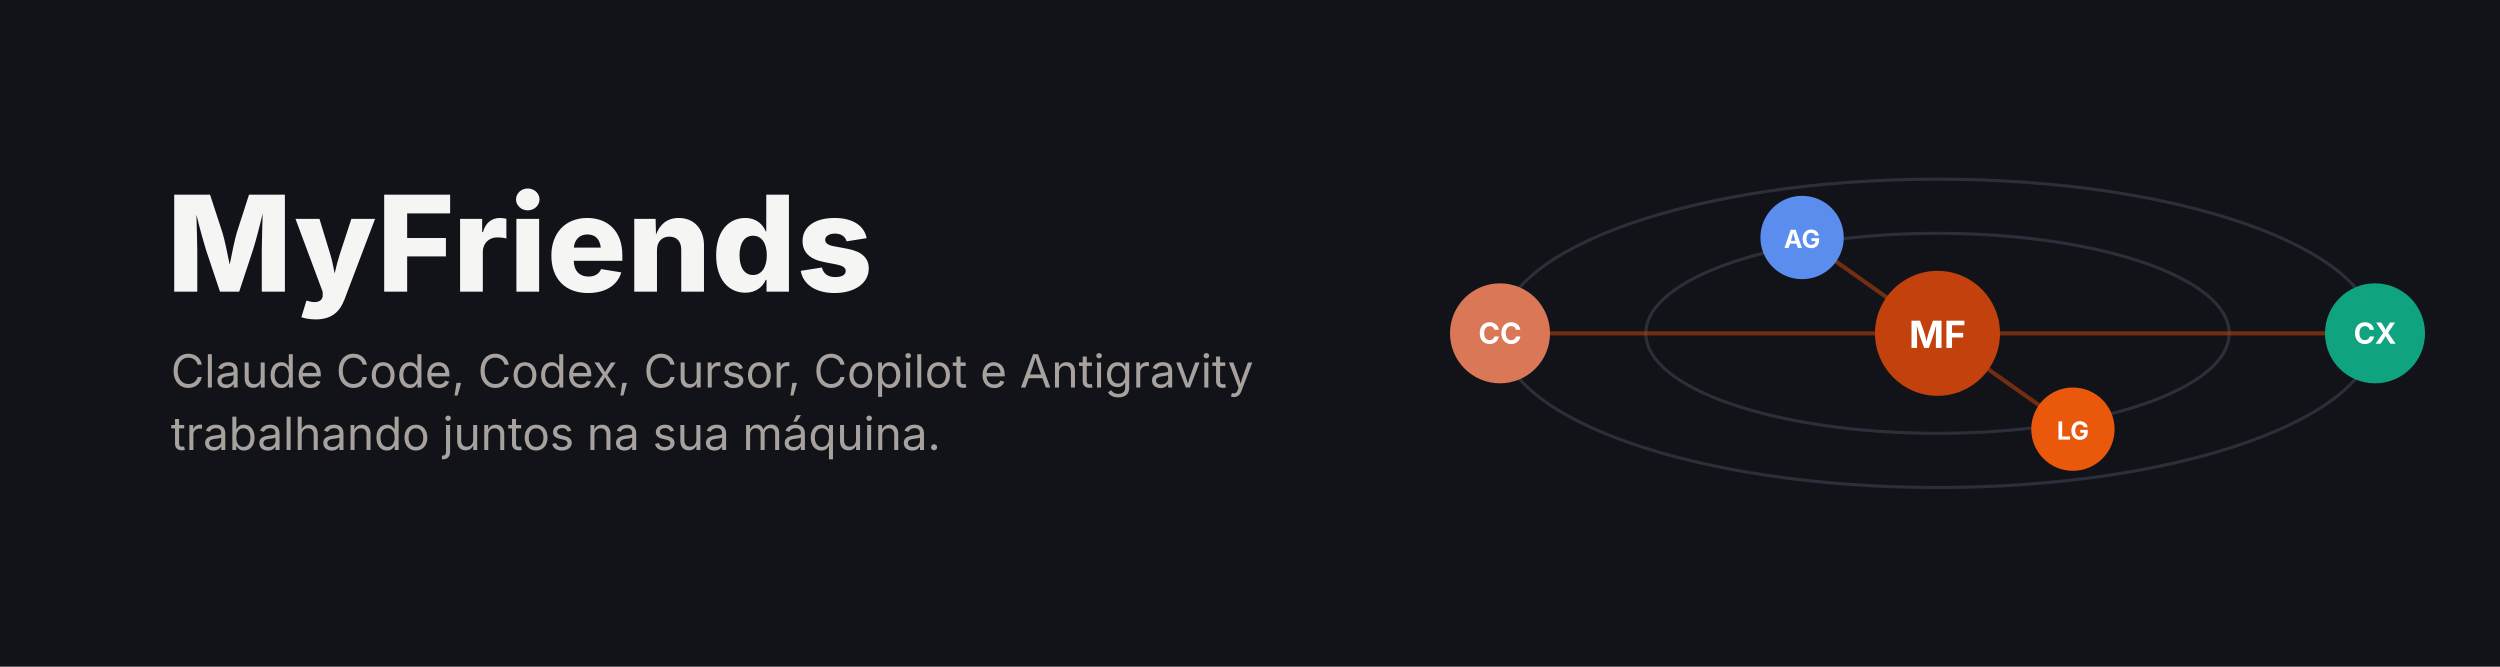
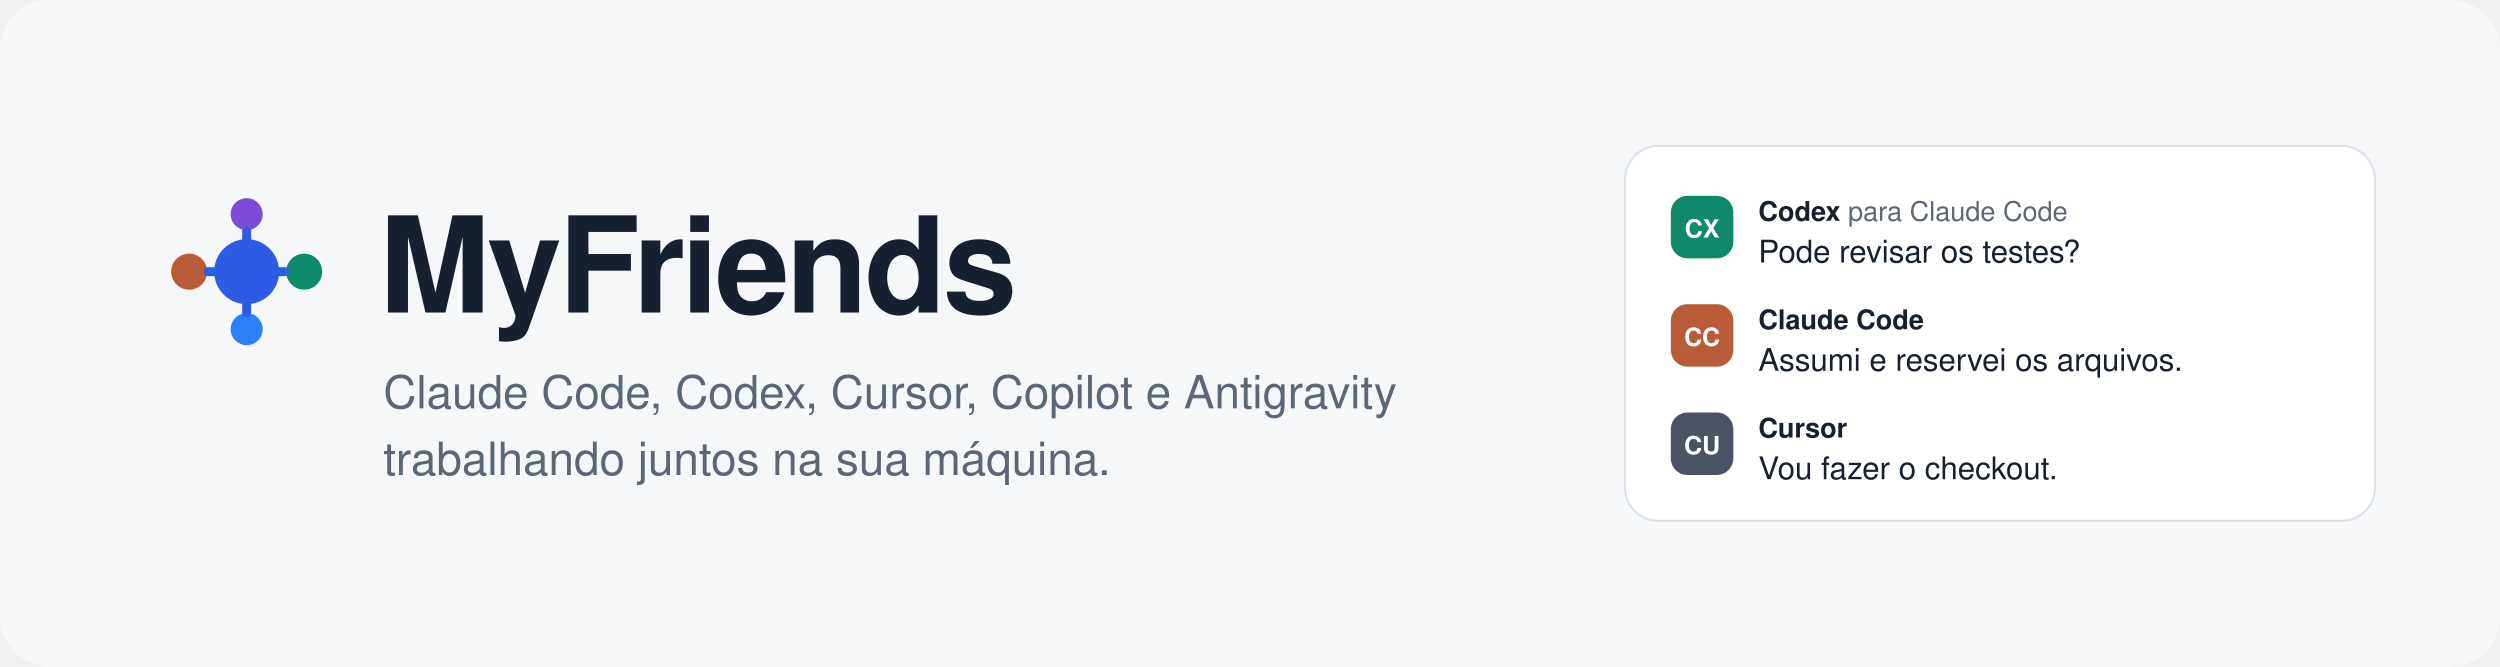
- <svg xmlns="http://www.w3.org/2000/svg" width="1200" height="320" viewBox="0 0 1200 320" role="img" aria-label="MyFriends — sessões de IA trabalhando juntas">
-   <rect width="1200" height="320" fill="#111318" />
-   <g fill="none" stroke="#2a2f3a" stroke-width="1.5">
-     <ellipse cx="930" cy="160" rx="210" ry="74" />
-     <ellipse cx="930" cy="160" rx="140" ry="48" />
+ <svg xmlns="http://www.w3.org/2000/svg" width="1200" height="320" viewBox="0 0 1200 320" role="img" aria-label="MyFriends — conecte o Claude Code com o Codex, o Cursor e outras IDEs">
+   <rect width="1200" height="320" rx="24" fill="#f6f7f9" />
+   <g transform="translate(80 92) scale(2.4)">
+     <circle cx="16" cy="16" r="6.5" fill="#2d5be3" />
+     <circle cx="4.5" cy="16" r="3.6" fill="#b85c38" />
+     <circle cx="27.5" cy="16" r="3.6" fill="#0e8a6a" />
+     <circle cx="16" cy="4.5" r="3.2" fill="#7a4cd8" />
+     <circle cx="16" cy="27.5" r="3.2" fill="#2d7ff9" />
+     <path d="M8.3 16h1.6M22.1 16h1.6M16 7.9v1.6M16 22.5v1.6" stroke="#2d5be3" stroke-width="1.8" stroke-linecap="round" />
  </g>
-   <g stroke="#c2410c" stroke-width="2" opacity=".55">
-     <line x1="930" y1="160" x2="720" y2="160" />
-     <line x1="930" y1="160" x2="1140" y2="160" />
-     <line x1="930" y1="160" x2="865" y2="114" />
-     <line x1="930" y1="160" x2="995" y2="206" />
+   <text x="182" y="150" font-family="'Bricolage Grotesque','Segoe UI',Helvetica,Arial,sans-serif" font-size="64" font-weight="800" letter-spacing="-1.5" fill="#16202e">MyFriends</text>
+   <text x="184" y="196" font-family="'IBM Plex Sans','Segoe UI',Helvetica,Arial,sans-serif" font-size="22" fill="#5b6676">Claude Code, Codex, Cursor, Copilot e Antigravity</text>
+   <text x="184" y="228" font-family="'IBM Plex Sans','Segoe UI',Helvetica,Arial,sans-serif" font-size="22" fill="#5b6676">trabalhando juntos na sua máquina.</text>
+   <g transform="translate(20 0)" font-family="'IBM Plex Sans','Segoe UI',Helvetica,Arial,sans-serif">
+     <rect x="760" y="70" width="360" height="180" rx="16" fill="#fff" stroke="#dce1e8" />
+     <rect x="782" y="94" width="30" height="30" rx="8" fill="#0e8a6a" />
+     <text x="797" y="114" text-anchor="middle" font-size="12" font-weight="700" fill="#fff">CX</text>
+     <text x="824" y="106" font-size="13" fill="#5b6676">
+       <tspan font-weight="600" fill="#16202e">Codex</tspan> para Claude Code</text>
+     <text x="824" y="126" font-size="15" fill="#16202e">Pode revisar os testes?</text>
+     <rect x="782" y="146" width="30" height="30" rx="8" fill="#b85c38" />
+     <text x="797" y="166" text-anchor="middle" font-size="12" font-weight="700" fill="#fff">CC</text>
+     <text x="824" y="158" font-size="13" font-weight="600" fill="#16202e">Claude Code</text>
+     <text x="824" y="178" font-size="15" fill="#16202e">Assumi e reservei os arquivos.</text>
+     <rect x="782" y="198" width="30" height="30" rx="8" fill="#4b5263" />
+     <text x="797" y="218" text-anchor="middle" font-size="12" font-weight="700" fill="#fff">CU</text>
+     <text x="824" y="210" font-size="13" font-weight="600" fill="#16202e">Cursor</text>
+     <text x="824" y="230" font-size="15" fill="#16202e">Vou fazer o checkout.</text>
  </g>
-   <circle cx="930" cy="160" r="30" fill="#c2410c" />
-   <text x="930" y="167" text-anchor="middle" font-family="Inter,Segoe UI,Helvetica,Arial,sans-serif" font-size="18" font-weight="700" fill="#fff">MF</text>
-   <g font-family="Inter,Segoe UI,Helvetica,Arial,sans-serif" font-size="14" font-weight="700" text-anchor="middle">
-     <circle cx="720" cy="160" r="24" fill="#d97757" />
-     <text x="720" y="165" fill="#fff">CC</text>
-     <circle cx="1140" cy="160" r="24" fill="#10a37f" />
-     <text x="1140" y="165" fill="#fff">CX</text>
-     <circle cx="865" cy="114" r="20" fill="#5b8def" />
-     <text x="865" y="119" fill="#fff" font-size="12">AG</text>
-     <circle cx="995" cy="206" r="20" fill="#ea580c" />
-     <text x="995" y="211" fill="#fff" font-size="12">LG</text>
-   </g>
-   <text x="80" y="140" font-family="Inter,Segoe UI,Helvetica,Arial,sans-serif" font-size="64" font-weight="800" fill="#f5f5f4">MyFriends</text>
-   <text x="82" y="186" font-family="Inter,Segoe UI,Helvetica,Arial,sans-serif" font-size="22" fill="#a8a29e">Claude Code, Codex, Cursor, Copilot e Antigravity</text>
-   <text x="82" y="216" font-family="Inter,Segoe UI,Helvetica,Arial,sans-serif" font-size="22" fill="#a8a29e">trabalhando juntos na sua máquina.</text>
</svg>
